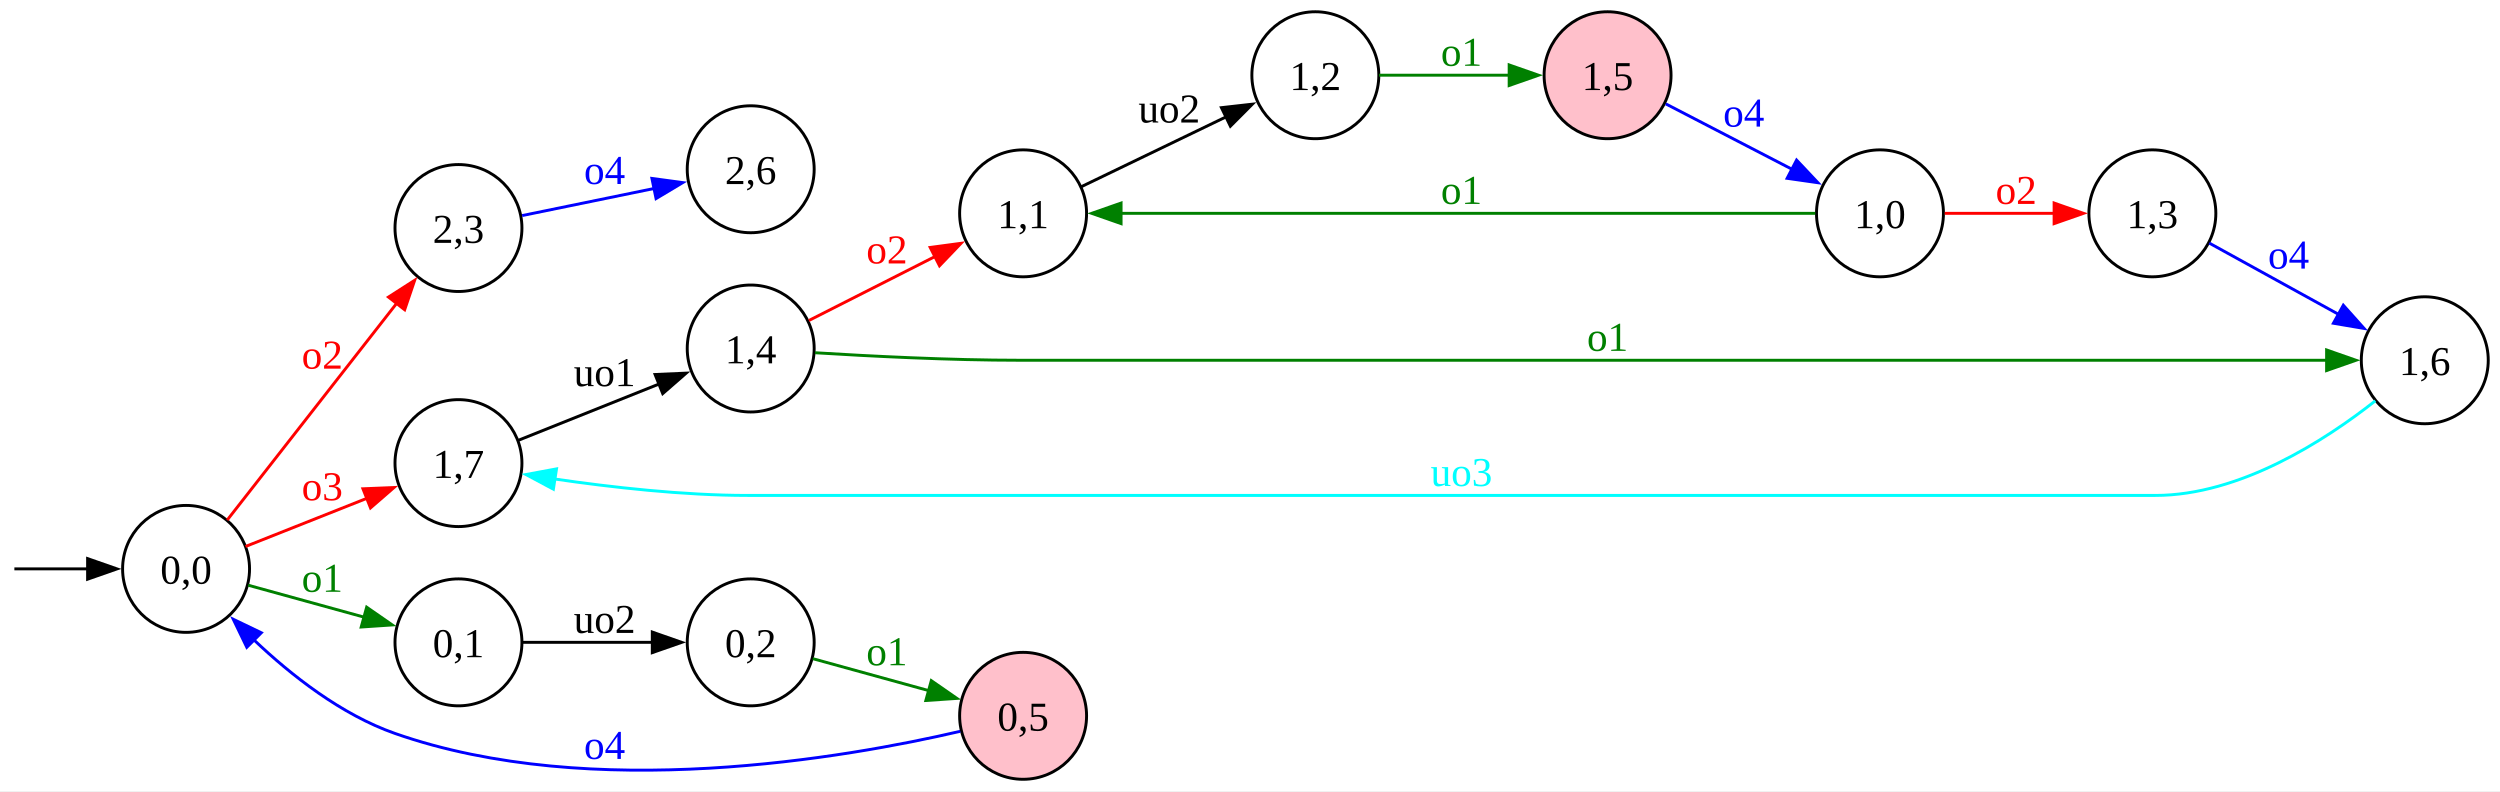
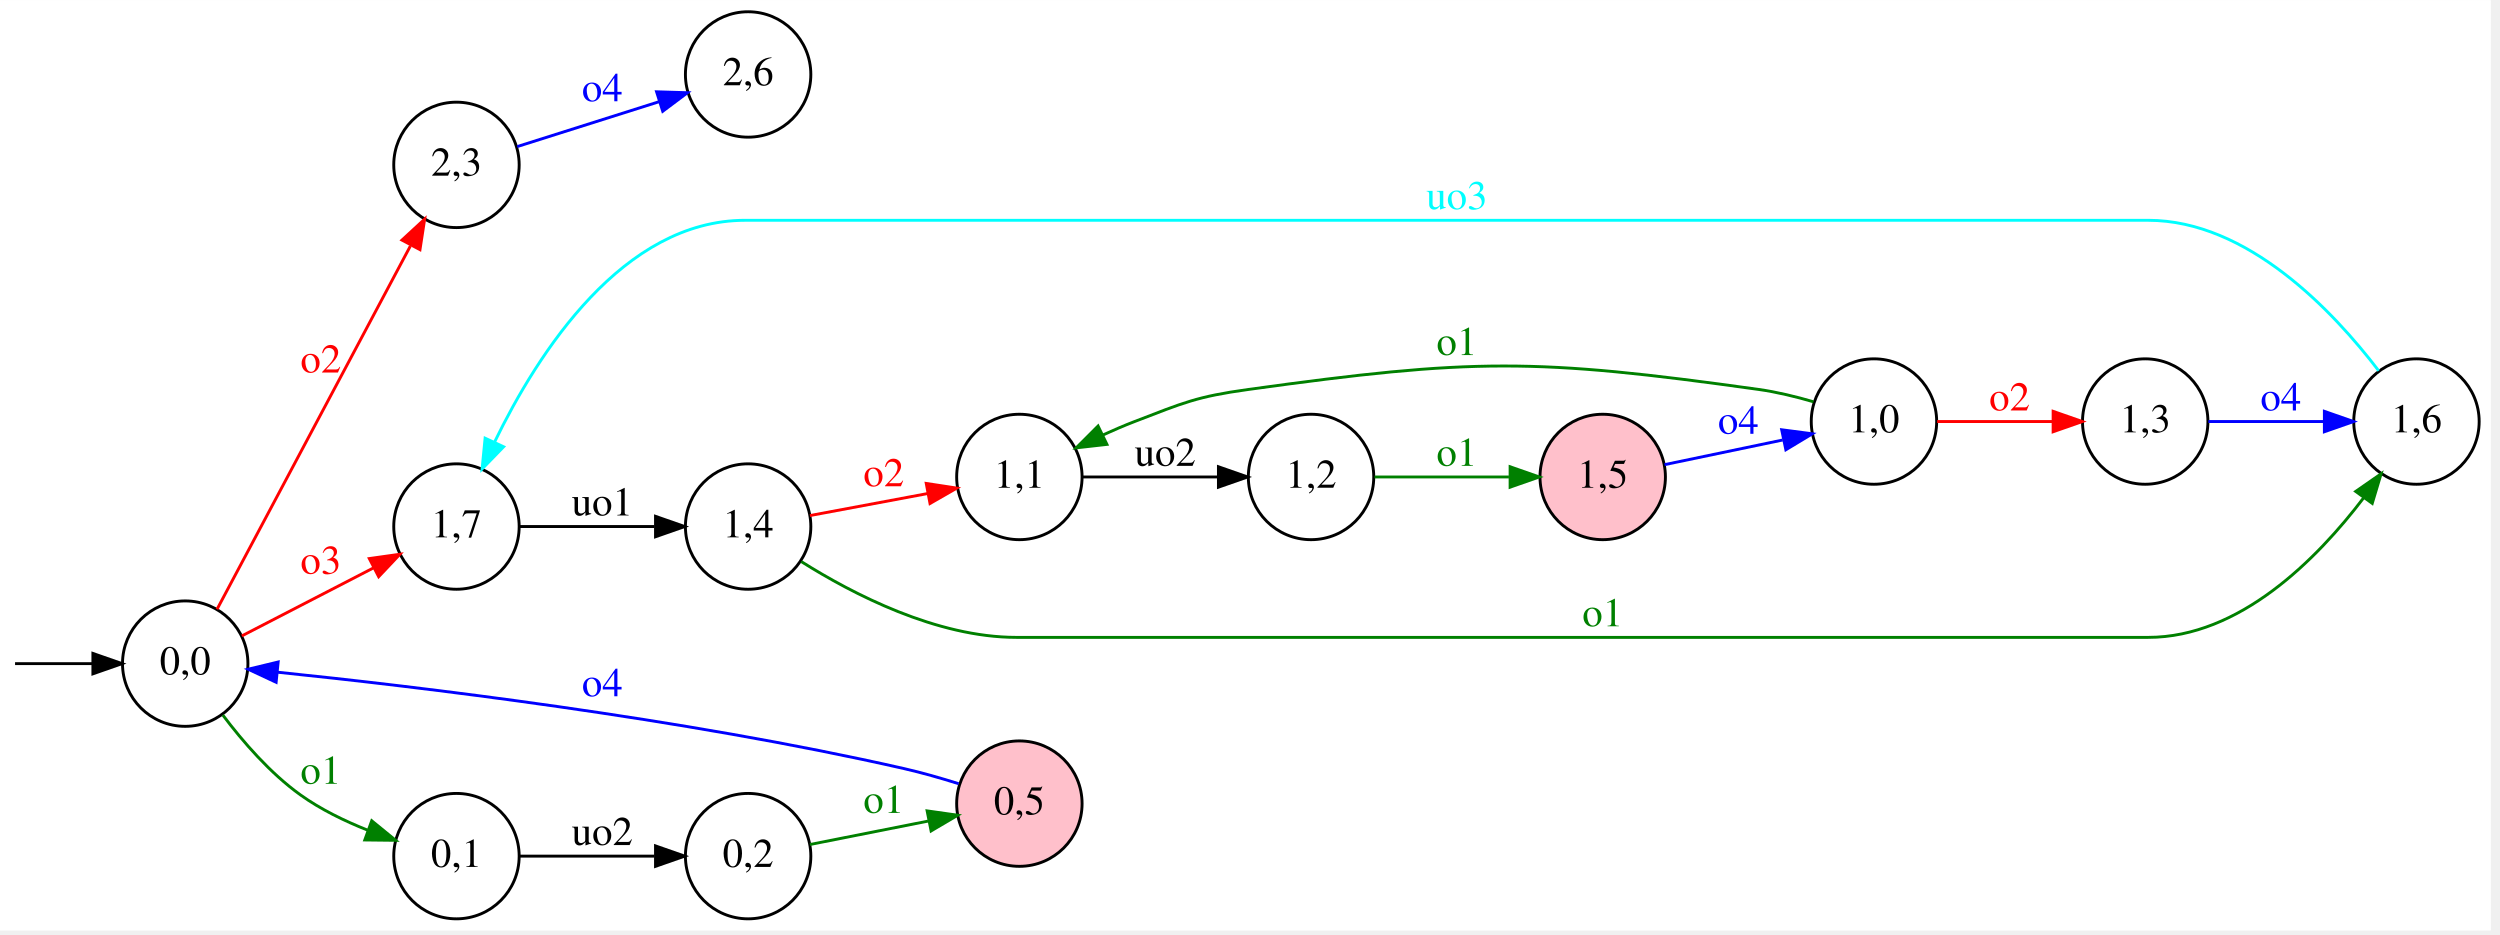
- <svg xmlns="http://www.w3.org/2000/svg" width="720pt" height="228pt" viewBox="0.00 0.00 720.00 228.00">
-   <g id="graph0" class="graph" transform="scale(0.846292 0.846292) rotate(0) translate(4 265.2)">
-     <polygon fill="white" stroke="none" points="-4,4 -4,-265.2 846.77,-265.2 846.77,4 -4,4" />
+ <svg xmlns="http://www.w3.org/2000/svg" width="720pt" height="269pt" viewBox="0.00 0.00 720.00 268.95">
+   <g id="graph0" class="graph" transform="scale(0.84 0.84) rotate(0) translate(4 315)">
+     <polygon fill="white" stroke="transparent" points="-4,4 -4,-315 850,-315 850,4 -4,4" />
    <g id="node1" class="node">
</g>
    <g id="node2" class="node">
-       <ellipse fill="none" stroke="black" cx="59.32" cy="-71.6" rx="21.6" ry="21.6" />
-       <text xml:space="preserve" text-anchor="middle" x="59.32" y="-66.55" font-family="Times New Roman,serif" font-size="14.00">0,0</text>
+       <ellipse fill="none" stroke="black" cx="59.5" cy="-87.5" rx="21.5" ry="21.5" />
+       <text text-anchor="middle" x="59.5" y="-83.8" font-family="Times,serif" font-size="14.00">0,0</text>
    </g>
    <g id="edge1" class="edge">
-       <path fill="none" stroke="black" d="M0.89,-71.6C2.38,-71.6 13.8,-71.6 26.08,-71.6" />
-       <polygon fill="black" stroke="black" points="25.81,-75.1 35.81,-71.6 25.81,-68.1 25.81,-75.1" />
+       <path fill="none" stroke="black" d="M1.16,-87.5C2.71,-87.5 14.93,-87.5 27.7,-87.5" />
+       <polygon fill="black" stroke="black" points="27.85,-91 37.85,-87.5 27.85,-84 27.85,-91" />
    </g>
    <g id="node3" class="node">
-       <ellipse fill="none" stroke="black" cx="152.02" cy="-187.6" rx="21.6" ry="21.6" />
-       <text xml:space="preserve" text-anchor="middle" x="152.02" y="-182.55" font-family="Times New Roman,serif" font-size="14.00">2,3</text>
+       <ellipse fill="none" stroke="black" cx="152.5" cy="-258.5" rx="21.5" ry="21.5" />
+       <text text-anchor="middle" x="152.5" y="-254.8" font-family="Times,serif" font-size="14.00">2,3</text>
    </g>
    <g id="edge2" class="edge">
-       <path fill="none" stroke="red" d="M73.32,-88.22C88.4,-107.52 113.46,-139.56 131.03,-162.03" />
-       <polygon fill="red" stroke="red" points="128.2,-164.1 137.12,-169.82 133.71,-159.78 128.2,-164.1" />
-       <text xml:space="preserve" text-anchor="middle" x="105.67" y="-139.75" font-family="Times New Roman,serif" font-size="14.00" fill="red">o2</text>
+       <path fill="none" stroke="red" d="M70.41,-106.13C86.41,-136.19 118.02,-195.59 136.7,-230.69" />
+       <polygon fill="red" stroke="red" points="133.81,-232.71 141.6,-239.9 139.99,-229.43 133.81,-232.71" />
+       <text text-anchor="middle" x="106" y="-187.3" font-family="Times,serif" font-size="14.00" fill="red">o2</text>
    </g>
    <g id="node4" class="node">
-       <ellipse fill="none" stroke="black" cx="152.02" cy="-107.6" rx="21.6" ry="21.6" />
-       <text xml:space="preserve" text-anchor="middle" x="152.02" y="-102.55" font-family="Times New Roman,serif" font-size="14.00">1,7</text>
+       <ellipse fill="none" stroke="black" cx="152.5" cy="-21.5" rx="21.5" ry="21.5" />
+       <text text-anchor="middle" x="152.5" y="-17.8" font-family="Times,serif" font-size="14.00">0,1</text>
    </g>
    <g id="edge3" class="edge">
-       <path fill="none" stroke="red" d="M79.56,-79.23C91.62,-84.02 107.42,-90.3 121.1,-95.72" />
-       <polygon fill="red" stroke="red" points="119.51,-98.86 130.09,-99.29 122.09,-92.35 119.51,-98.86" />
-       <text xml:space="preserve" text-anchor="middle" x="105.67" y="-94.96" font-family="Times New Roman,serif" font-size="14.00" fill="red">o3</text>
+       <path fill="none" stroke="green" d="M72.39,-69.87C79.28,-60.72 88.64,-49.93 99,-42.5 105.9,-37.55 114.13,-33.55 122,-30.42" />
+       <polygon fill="green" stroke="green" points="123.45,-33.62 131.66,-26.92 121.07,-27.04 123.45,-33.62" />
+       <text text-anchor="middle" x="106" y="-46.3" font-family="Times,serif" font-size="14.00" fill="green">o1</text>
    </g>
    <g id="node5" class="node">
-       <ellipse fill="none" stroke="black" cx="152.02" cy="-46.6" rx="21.6" ry="21.6" />
-       <text xml:space="preserve" text-anchor="middle" x="152.02" y="-41.55" font-family="Times New Roman,serif" font-size="14.00">0,1</text>
+       <ellipse fill="none" stroke="black" cx="152.5" cy="-134.5" rx="21.5" ry="21.5" />
+       <text text-anchor="middle" x="152.5" y="-130.8" font-family="Times,serif" font-size="14.00">1,7</text>
    </g>
    <g id="edge4" class="edge">
-       <path fill="none" stroke="green" d="M80.45,-66.05C92.07,-62.85 106.94,-58.75 120.03,-55.14" />
-       <polygon fill="green" stroke="green" points="120.78,-58.57 129.49,-52.53 118.92,-51.82 120.78,-58.57" />
-       <text xml:space="preserve" text-anchor="middle" x="105.67" y="-63.8" font-family="Times New Roman,serif" font-size="14.00" fill="green">o1</text>
+       <path fill="none" stroke="red" d="M78.92,-97.01C91.87,-103.7 109.42,-112.77 124.02,-120.31" />
+       <polygon fill="red" stroke="red" points="122.62,-123.52 133.11,-125 125.83,-117.3 122.62,-123.52" />
+       <text text-anchor="middle" x="106" y="-118.3" font-family="Times,serif" font-size="14.00" fill="red">o3</text>
    </g>
    <g id="node6" class="node">
-       <ellipse fill="none" stroke="black" cx="251.47" cy="-207.6" rx="21.6" ry="21.6" />
-       <text xml:space="preserve" text-anchor="middle" x="251.47" y="-202.55" font-family="Times New Roman,serif" font-size="14.00">2,6</text>
+       <ellipse fill="none" stroke="black" cx="252.5" cy="-289.5" rx="21.5" ry="21.5" />
+       <text text-anchor="middle" x="252.5" y="-285.8" font-family="Times,serif" font-size="14.00">2,6</text>
    </g>
    <g id="edge5" class="edge">
-       <path fill="none" stroke="blue" d="M173.69,-191.84C186.74,-194.52 203.86,-198.03 218.62,-201.06" />
-       <polygon fill="blue" stroke="blue" points="217.85,-204.48 228.35,-203.06 219.26,-197.62 217.85,-204.48" />
-       <text xml:space="preserve" text-anchor="middle" x="201.75" y="-202.59" font-family="Times New Roman,serif" font-size="14.00" fill="blue">o4</text>
+       <path fill="none" stroke="blue" d="M173.33,-264.77C187.28,-269.19 206.18,-275.17 221.91,-280.14" />
+       <polygon fill="blue" stroke="blue" points="221.11,-283.56 231.7,-283.24 223.22,-276.88 221.11,-283.56" />
+       <text text-anchor="middle" x="202.5" y="-280.3" font-family="Times,serif" font-size="14.00" fill="blue">o4</text>
    </g>
    <g id="node7" class="node">
-       <ellipse fill="none" stroke="black" cx="251.47" cy="-146.6" rx="21.6" ry="21.6" />
-       <text xml:space="preserve" text-anchor="middle" x="251.47" y="-141.55" font-family="Times New Roman,serif" font-size="14.00">1,4</text>
+       <ellipse fill="none" stroke="black" cx="252.5" cy="-21.5" rx="21.5" ry="21.5" />
+       <text text-anchor="middle" x="252.5" y="-17.8" font-family="Times,serif" font-size="14.00">0,2</text>
    </g>
    <g id="edge6" class="edge">
-       <path fill="none" stroke="black" d="M172.27,-115.31C186.06,-120.82 204.9,-128.36 220.63,-134.66" />
-       <polygon fill="black" stroke="black" points="218.93,-137.75 229.52,-138.22 221.53,-131.25 218.93,-137.75" />
-       <text xml:space="preserve" text-anchor="middle" x="201.75" y="-133.79" font-family="Times New Roman,serif" font-size="14.00">uo1</text>
+       <path fill="none" stroke="black" d="M174.28,-21.5C187.67,-21.5 205.31,-21.5 220.35,-21.5" />
+       <polygon fill="black" stroke="black" points="220.75,-25 230.75,-21.5 220.75,-18 220.75,-25" />
+       <text text-anchor="middle" x="202.5" y="-25.3" font-family="Times,serif" font-size="14.00">uo2</text>
    </g>
    <g id="node8" class="node">
-       <ellipse fill="none" stroke="black" cx="251.47" cy="-46.6" rx="21.6" ry="21.6" />
-       <text xml:space="preserve" text-anchor="middle" x="251.47" y="-41.55" font-family="Times New Roman,serif" font-size="14.00">0,2</text>
+       <ellipse fill="none" stroke="black" cx="252.5" cy="-134.5" rx="21.5" ry="21.5" />
+       <text text-anchor="middle" x="252.5" y="-130.8" font-family="Times,serif" font-size="14.00">1,4</text>
    </g>
    <g id="edge7" class="edge">
-       <path fill="none" stroke="black" d="M173.69,-46.6C186.65,-46.6 203.63,-46.6 218.32,-46.6" />
-       <polygon fill="black" stroke="black" points="217.98,-50.1 227.98,-46.6 217.98,-43.1 217.98,-50.1" />
-       <text xml:space="preserve" text-anchor="middle" x="201.75" y="-49.8" font-family="Times New Roman,serif" font-size="14.00">uo2</text>
+       <path fill="none" stroke="black" d="M174.28,-134.5C187.67,-134.5 205.31,-134.5 220.35,-134.5" />
+       <polygon fill="black" stroke="black" points="220.75,-138 230.75,-134.5 220.75,-131 220.75,-138" />
+       <text text-anchor="middle" x="202.5" y="-138.3" font-family="Times,serif" font-size="14.00">uo1</text>
    </g>
    <g id="node9" class="node">
-       <ellipse fill="none" stroke="black" cx="344.17" cy="-192.6" rx="21.6" ry="21.6" />
-       <text xml:space="preserve" text-anchor="middle" x="344.17" y="-187.55" font-family="Times New Roman,serif" font-size="14.00">1,1</text>
+       <ellipse fill="pink" stroke="black" cx="345.5" cy="-39.5" rx="21.5" ry="21.5" />
+       <text text-anchor="middle" x="345.5" y="-35.8" font-family="Times,serif" font-size="14.00">0,5</text>
    </g>
    <g id="edge8" class="edge">
-       <path fill="none" stroke="red" d="M271.26,-156.13C283.67,-162.42 300.16,-170.79 314.23,-177.92" />
-       <polygon fill="red" stroke="red" points="312.55,-180.99 323.05,-182.4 315.72,-174.75 312.55,-180.99" />
-       <text xml:space="preserve" text-anchor="middle" x="297.82" y="-175.55" font-family="Times New Roman,serif" font-size="14.00" fill="red">o2</text>
+       <path fill="none" stroke="green" d="M273.7,-25.49C285.6,-27.85 300.88,-30.87 314.2,-33.51" />
+       <polygon fill="green" stroke="green" points="313.87,-37.01 324.36,-35.52 315.23,-30.14 313.87,-37.01" />
+       <text text-anchor="middle" x="299" y="-36.3" font-family="Times,serif" font-size="14.00" fill="green">o1</text>
    </g>
    <g id="node10" class="node">
-       <ellipse fill="none" stroke="black" cx="821.17" cy="-142.6" rx="21.6" ry="21.6" />
-       <text xml:space="preserve" text-anchor="middle" x="821.17" y="-137.55" font-family="Times New Roman,serif" font-size="14.00">1,6</text>
+       <ellipse fill="none" stroke="black" cx="345.5" cy="-151.5" rx="21.5" ry="21.5" />
+       <text text-anchor="middle" x="345.5" y="-147.8" font-family="Times,serif" font-size="14.00">1,1</text>
    </g>
    <g id="edge9" class="edge">
-       <path fill="none" stroke="green" d="M273.35,-145.16C291.73,-144.01 319.21,-142.6 343.17,-142.6 343.17,-142.6 343.17,-142.6 729.47,-142.6 748.82,-142.6 770.5,-142.6 787.81,-142.6" />
-       <polygon fill="green" stroke="green" points="787.76,-146.1 797.76,-142.6 787.76,-139.1 787.76,-146.1" />
-       <text xml:space="preserve" text-anchor="middle" x="543.07" y="-145.8" font-family="Times New Roman,serif" font-size="14.00" fill="green">o1</text>
+       <path fill="none" stroke="red" d="M273.7,-138.27C285.51,-140.48 300.67,-143.31 313.92,-145.79" />
+       <polygon fill="red" stroke="red" points="313.57,-149.28 324.05,-147.68 314.86,-142.4 313.57,-149.28" />
+       <text text-anchor="middle" x="299" y="-148.3" font-family="Times,serif" font-size="14.00" fill="red">o2</text>
    </g>
    <g id="node11" class="node">
-       <ellipse fill="pink" stroke="black" cx="344.17" cy="-21.6" rx="21.6" ry="21.6" />
-       <text xml:space="preserve" text-anchor="middle" x="344.17" y="-16.55" font-family="Times New Roman,serif" font-size="14.00">0,5</text>
+       <ellipse fill="none" stroke="black" cx="824.5" cy="-170.5" rx="21.5" ry="21.5" />
+       <text text-anchor="middle" x="824.5" y="-166.8" font-family="Times,serif" font-size="14.00">1,6</text>
    </g>
    <g id="edge10" class="edge">
-       <path fill="none" stroke="green" d="M272.6,-41.05C284.22,-37.85 299.09,-33.75 312.18,-30.14" />
-       <polygon fill="green" stroke="green" points="312.93,-33.57 321.64,-27.53 311.07,-26.82 312.93,-33.57" />
-       <text xml:space="preserve" text-anchor="middle" x="297.82" y="-38.8" font-family="Times New Roman,serif" font-size="14.00" fill="green">o1</text>
+       <path fill="none" stroke="green" d="M270.74,-122.48C288.41,-111.34 317.11,-96.5 344.5,-96.5 344.5,-96.5 344.5,-96.5 732.5,-96.5 763.78,-96.5 790.29,-123.14 806.48,-144.46" />
+       <polygon fill="green" stroke="green" points="803.67,-146.54 812.38,-152.59 809.34,-142.44 803.67,-146.54" />
+       <text text-anchor="middle" x="545.5" y="-100.3" font-family="Times,serif" font-size="14.00" fill="green">o1</text>
+     </g>
+     <g id="edge11" class="edge">
+       <path fill="none" stroke="blue" d="M324.68,-46.33C318.73,-48.2 312.14,-50.1 306,-51.5 229.62,-68.89 137.89,-79.74 91.14,-84.56" />
+       <polygon fill="blue" stroke="blue" points="90.67,-81.1 81.07,-85.58 91.37,-88.06 90.67,-81.1" />
+       <text text-anchor="middle" x="202.5" y="-76.3" font-family="Times,serif" font-size="14.00" fill="blue">o4</text>
    </g>
    <g id="node12" class="node">
-       <ellipse fill="none" stroke="black" cx="443.62" cy="-239.6" rx="21.6" ry="21.6" />
-       <text xml:space="preserve" text-anchor="middle" x="443.62" y="-234.55" font-family="Times New Roman,serif" font-size="14.00">1,2</text>
-     </g>
-     <g id="edge11" class="edge">
-       <path fill="none" stroke="black" d="M363.96,-201.66C378.02,-208.45 397.52,-217.85 413.59,-225.6" />
-       <polygon fill="black" stroke="black" points="411.66,-228.56 422.19,-229.75 414.71,-222.25 411.66,-228.56" />
-       <text xml:space="preserve" text-anchor="middle" x="393.9" y="-223.51" font-family="Times New Roman,serif" font-size="14.00">uo2</text>
+       <ellipse fill="none" stroke="black" cx="445.5" cy="-151.5" rx="21.5" ry="21.5" />
+       <text text-anchor="middle" x="445.5" y="-147.8" font-family="Times,serif" font-size="14.00">1,2</text>
    </g>
    <g id="edge12" class="edge">
-       <path fill="none" stroke="cyan" d="M804.35,-128.8C787.15,-115.25 758.25,-96.6 729.47,-96.6 250.47,-96.6 250.47,-96.6 250.47,-96.6 228.44,-96.6 203.78,-99.41 184.78,-102.19" />
-       <polygon fill="cyan" stroke="cyan" points="184.32,-98.72 174.97,-103.71 185.39,-105.64 184.32,-98.72" />
-       <text xml:space="preserve" text-anchor="middle" x="493.35" y="-99.8" font-family="Times New Roman,serif" font-size="14.00" fill="cyan">uo3</text>
+       <path fill="none" stroke="black" d="M367.28,-151.5C380.67,-151.5 398.31,-151.5 413.35,-151.5" />
+       <polygon fill="black" stroke="black" points="413.75,-155 423.75,-151.5 413.75,-148 413.75,-155" />
+       <text text-anchor="middle" x="395.5" y="-155.3" font-family="Times,serif" font-size="14.00">uo2</text>
    </g>
    <g id="edge13" class="edge">
-       <path fill="none" stroke="blue" d="M322.78,-16.33C284.02,-7.32 197.55,7.92 130.42,-15.6 112.15,-22 95.09,-35.39 82.38,-47.47" />
-       <polygon fill="blue" stroke="blue" points="79.99,-44.92 75.38,-54.46 84.93,-49.87 79.99,-44.92" />
-       <text xml:space="preserve" text-anchor="middle" x="201.75" y="-6.93" font-family="Times New Roman,serif" font-size="14.00" fill="blue">o4</text>
+       <path fill="none" stroke="cyan" d="M811.55,-187.91C795.96,-208.35 766.6,-239.5 732.5,-239.5 251.5,-239.5 251.5,-239.5 251.5,-239.5 209.69,-239.5 180.61,-194.47 165.52,-163.38" />
+       <polygon fill="cyan" stroke="cyan" points="168.67,-161.85 161.29,-154.25 162.32,-164.79 168.67,-161.85" />
+       <text text-anchor="middle" x="495.5" y="-243.3" font-family="Times,serif" font-size="14.00" fill="cyan">uo3</text>
    </g>
    <g id="node13" class="node">
-       <ellipse fill="pink" stroke="black" cx="543.07" cy="-239.6" rx="21.6" ry="21.6" />
-       <text xml:space="preserve" text-anchor="middle" x="543.07" y="-234.55" font-family="Times New Roman,serif" font-size="14.00">1,5</text>
+       <ellipse fill="pink" stroke="black" cx="545.5" cy="-151.5" rx="21.5" ry="21.5" />
+       <text text-anchor="middle" x="545.5" y="-147.8" font-family="Times,serif" font-size="14.00">1,5</text>
    </g>
    <g id="edge14" class="edge">
-       <path fill="none" stroke="green" d="M465.29,-239.6C478.25,-239.6 495.23,-239.6 509.92,-239.6" />
-       <polygon fill="green" stroke="green" points="509.58,-243.1 519.58,-239.6 509.58,-236.1 509.58,-243.1" />
-       <text xml:space="preserve" text-anchor="middle" x="493.35" y="-242.8" font-family="Times New Roman,serif" font-size="14.00" fill="green">o1</text>
+       <path fill="none" stroke="green" d="M467.28,-151.5C480.67,-151.5 498.31,-151.5 513.35,-151.5" />
+       <polygon fill="green" stroke="green" points="513.75,-155 523.75,-151.5 513.75,-148 513.75,-155" />
+       <text text-anchor="middle" x="495.5" y="-155.3" font-family="Times,serif" font-size="14.00" fill="green">o1</text>
    </g>
    <g id="node14" class="node">
-       <ellipse fill="none" stroke="black" cx="635.77" cy="-192.6" rx="21.6" ry="21.6" />
-       <text xml:space="preserve" text-anchor="middle" x="635.77" y="-187.55" font-family="Times New Roman,serif" font-size="14.00">1,0</text>
+       <ellipse fill="none" stroke="black" cx="638.5" cy="-170.5" rx="21.5" ry="21.5" />
+       <text text-anchor="middle" x="638.5" y="-166.8" font-family="Times,serif" font-size="14.00">1,0</text>
    </g>
    <g id="edge15" class="edge">
-       <path fill="none" stroke="blue" d="M562.86,-229.86C575.27,-223.43 591.76,-214.88 605.83,-207.6" />
-       <polygon fill="blue" stroke="blue" points="607.39,-210.73 614.66,-203.02 604.17,-204.52 607.39,-210.73" />
-       <text xml:space="preserve" text-anchor="middle" x="589.42" y="-222.11" font-family="Times New Roman,serif" font-size="14.00" fill="blue">o4</text>
+       <path fill="none" stroke="blue" d="M566.7,-155.72C578.6,-158.2 593.88,-161.39 607.2,-164.17" />
+       <polygon fill="blue" stroke="blue" points="606.86,-167.68 617.36,-166.3 608.29,-160.83 606.86,-167.68" />
+       <text text-anchor="middle" x="592" y="-166.3" font-family="Times,serif" font-size="14.00" fill="blue">o4</text>
    </g>
    <g id="edge17" class="edge">
-       <path fill="none" stroke="green" d="M613.74,-192.6C563.67,-192.6 437.1,-192.6 377.35,-192.6" />
-       <polygon fill="green" stroke="green" points="377.51,-189.1 367.51,-192.6 377.51,-196.1 377.51,-189.1" />
-       <text xml:space="preserve" text-anchor="middle" x="493.35" y="-195.8" font-family="Times New Roman,serif" font-size="14.00" fill="green">o1</text>
+       <path fill="none" stroke="green" d="M617.75,-177.28C611.79,-179.02 605.2,-180.63 599,-181.5 521.97,-192.29 501.04,-192.16 424,-181.5 406.16,-179.03 401.81,-176.96 385,-170.5 381.45,-169.14 377.79,-167.56 374.2,-165.92" />
+       <polygon fill="green" stroke="green" points="375.52,-162.67 364.99,-161.48 372.48,-168.97 375.52,-162.67" />
+       <text text-anchor="middle" x="495.5" y="-193.3" font-family="Times,serif" font-size="14.00" fill="green">o1</text>
    </g>
    <g id="node15" class="node">
-       <ellipse fill="none" stroke="black" cx="728.47" cy="-192.6" rx="21.6" ry="21.6" />
-       <text xml:space="preserve" text-anchor="middle" x="728.47" y="-187.55" font-family="Times New Roman,serif" font-size="14.00">1,3</text>
+       <ellipse fill="none" stroke="black" cx="731.5" cy="-170.5" rx="21.5" ry="21.5" />
+       <text text-anchor="middle" x="731.5" y="-166.8" font-family="Times,serif" font-size="14.00">1,3</text>
    </g>
    <g id="edge16" class="edge">
-       <path fill="none" stroke="red" d="M657.81,-192.6C668.91,-192.6 682.78,-192.6 695.21,-192.6" />
-       <polygon fill="red" stroke="red" points="695.03,-196.1 705.03,-192.6 695.03,-189.1 695.03,-196.1" />
-       <text xml:space="preserve" text-anchor="middle" x="682.12" y="-195.8" font-family="Times New Roman,serif" font-size="14.00" fill="red">o2</text>
+       <path fill="none" stroke="red" d="M660.15,-170.5C671.9,-170.5 686.84,-170.5 699.93,-170.5" />
+       <polygon fill="red" stroke="red" points="699.93,-174 709.93,-170.5 699.93,-167 699.93,-174" />
+       <text text-anchor="middle" x="685" y="-174.3" font-family="Times,serif" font-size="14.00" fill="red">o2</text>
    </g>
    <g id="edge18" class="edge">
-       <path fill="none" stroke="blue" d="M747.82,-182.48C760.49,-175.5 777.56,-166.09 791.95,-158.16" />
-       <polygon fill="blue" stroke="blue" points="793.45,-161.33 800.52,-153.43 790.07,-155.2 793.45,-161.33" />
-       <text xml:space="preserve" text-anchor="middle" x="774.82" y="-173.79" font-family="Times New Roman,serif" font-size="14.00" fill="blue">o4</text>
+       <path fill="none" stroke="blue" d="M753.15,-170.5C764.9,-170.5 779.84,-170.5 792.93,-170.5" />
+       <polygon fill="blue" stroke="blue" points="792.93,-174 802.93,-170.5 792.93,-167 792.93,-174" />
+       <text text-anchor="middle" x="778" y="-174.3" font-family="Times,serif" font-size="14.00" fill="blue">o4</text>
    </g>
  </g>
</svg>
